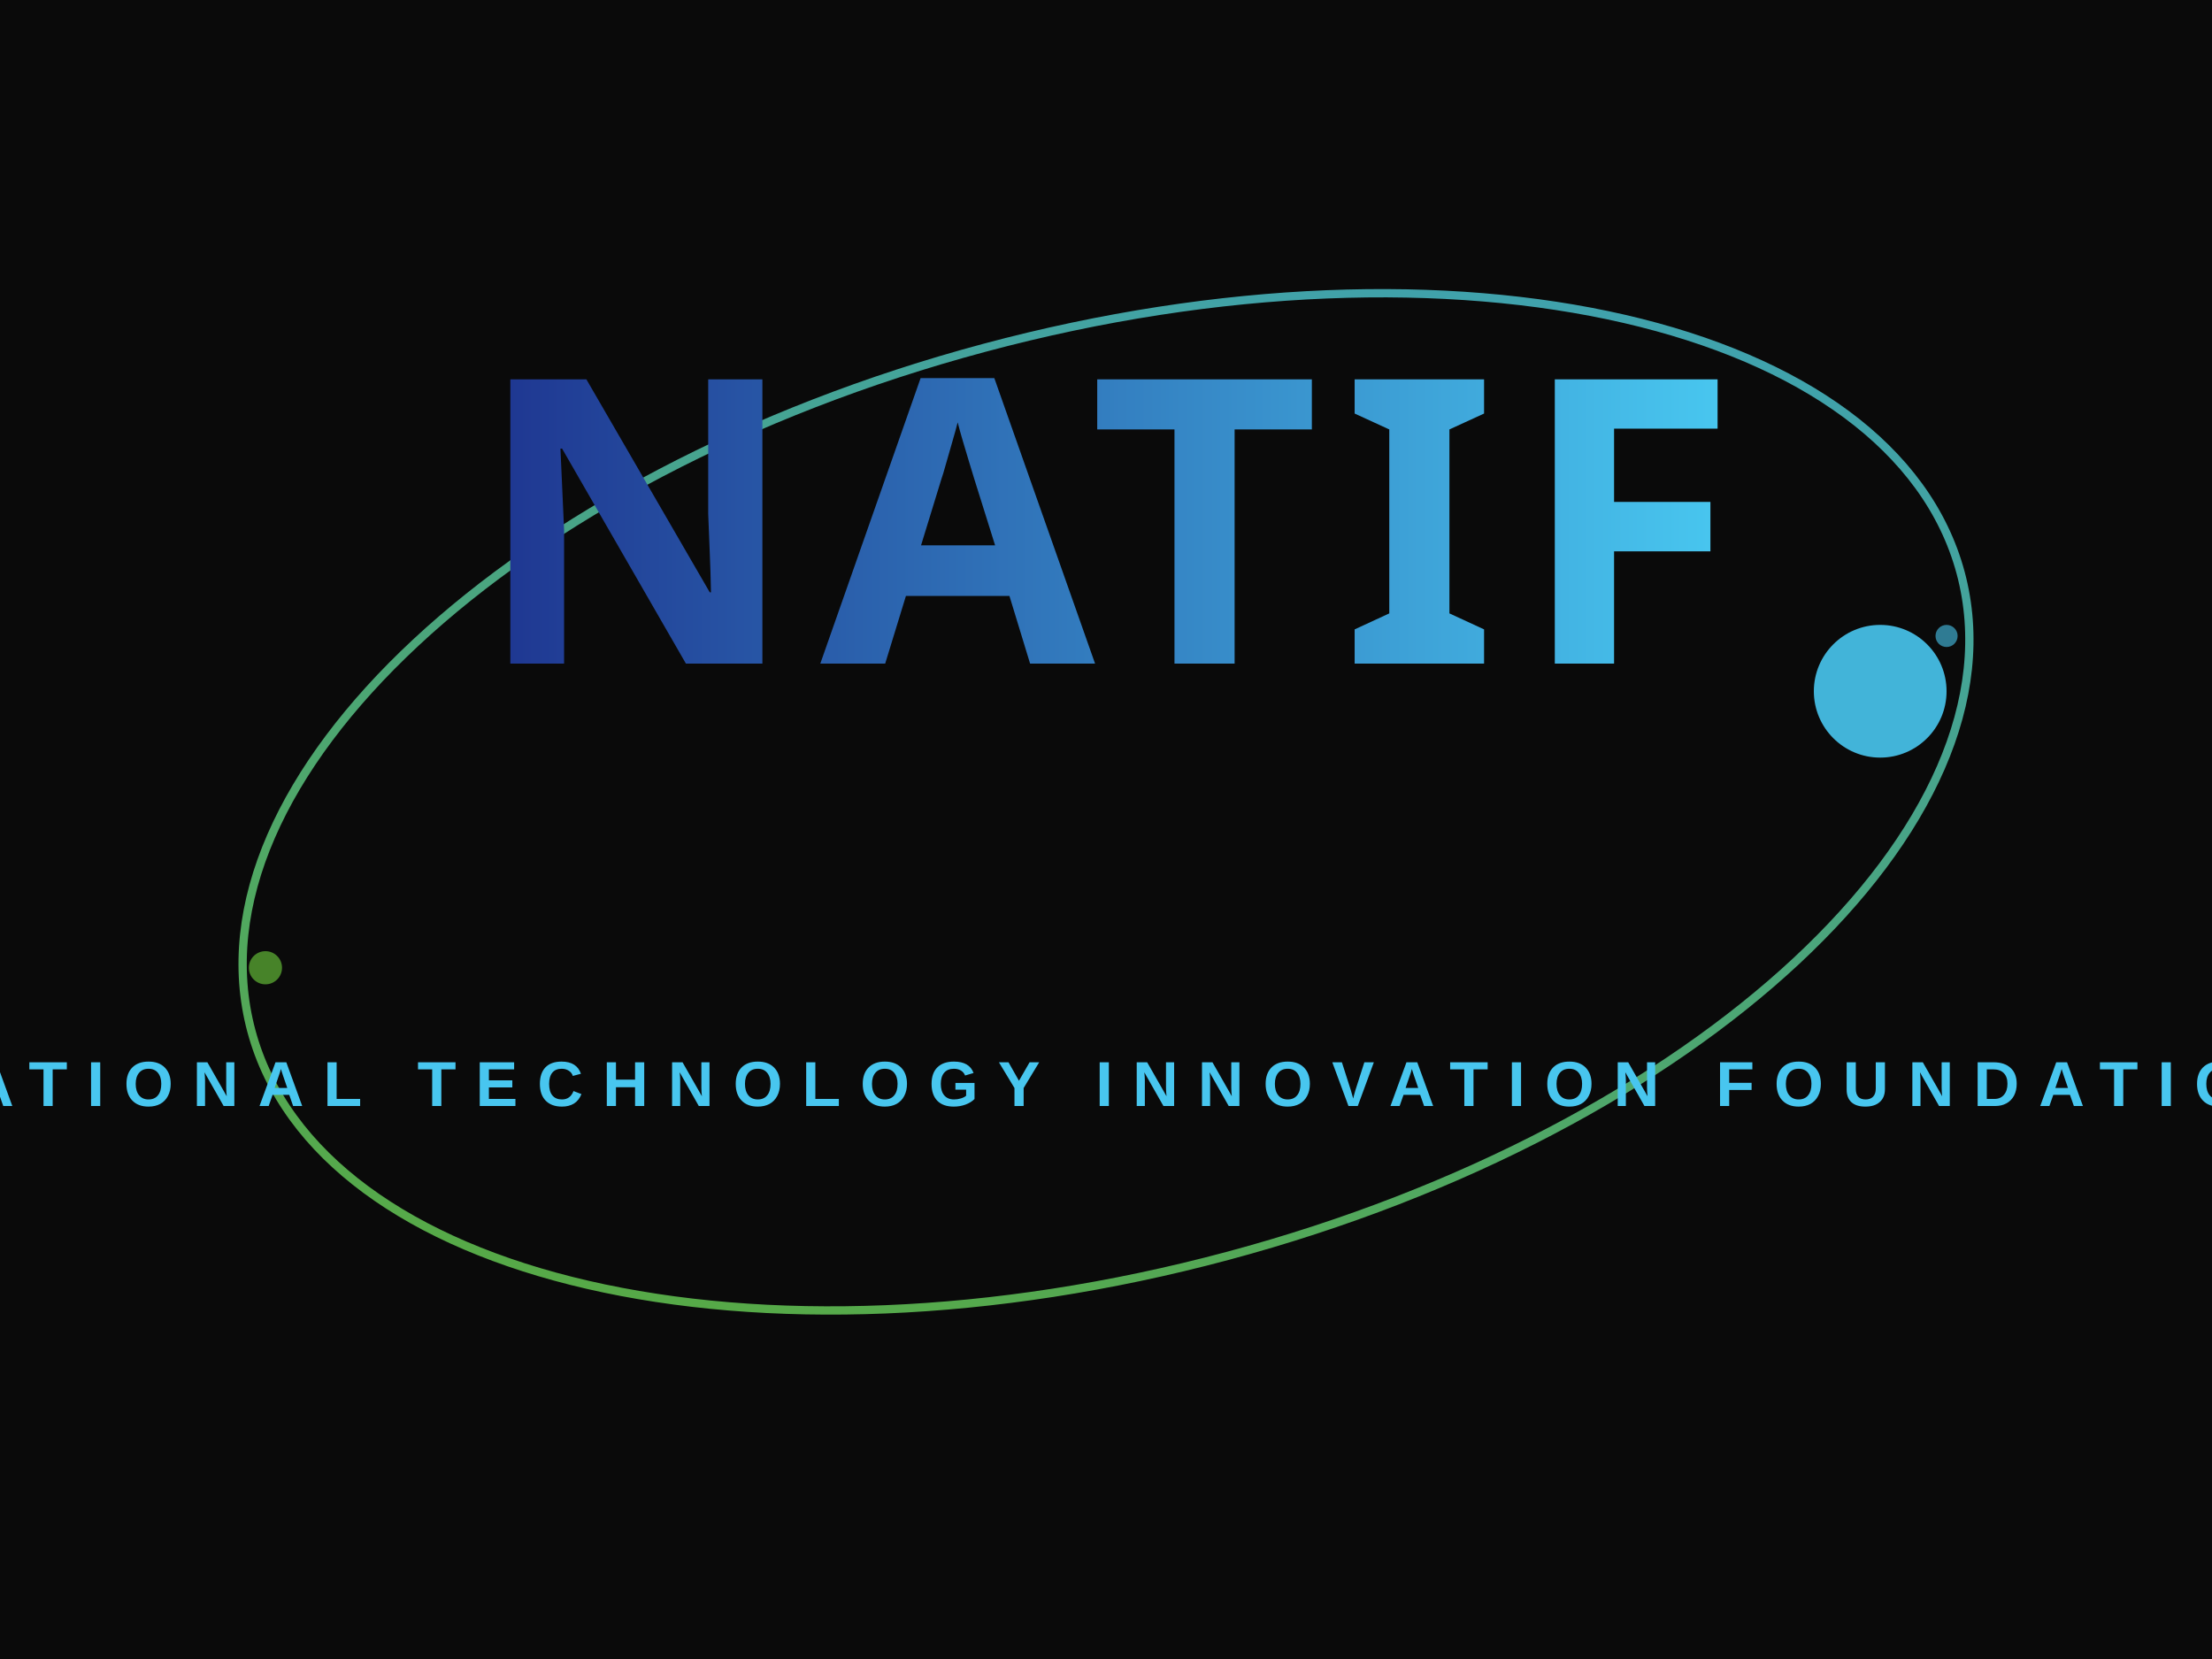
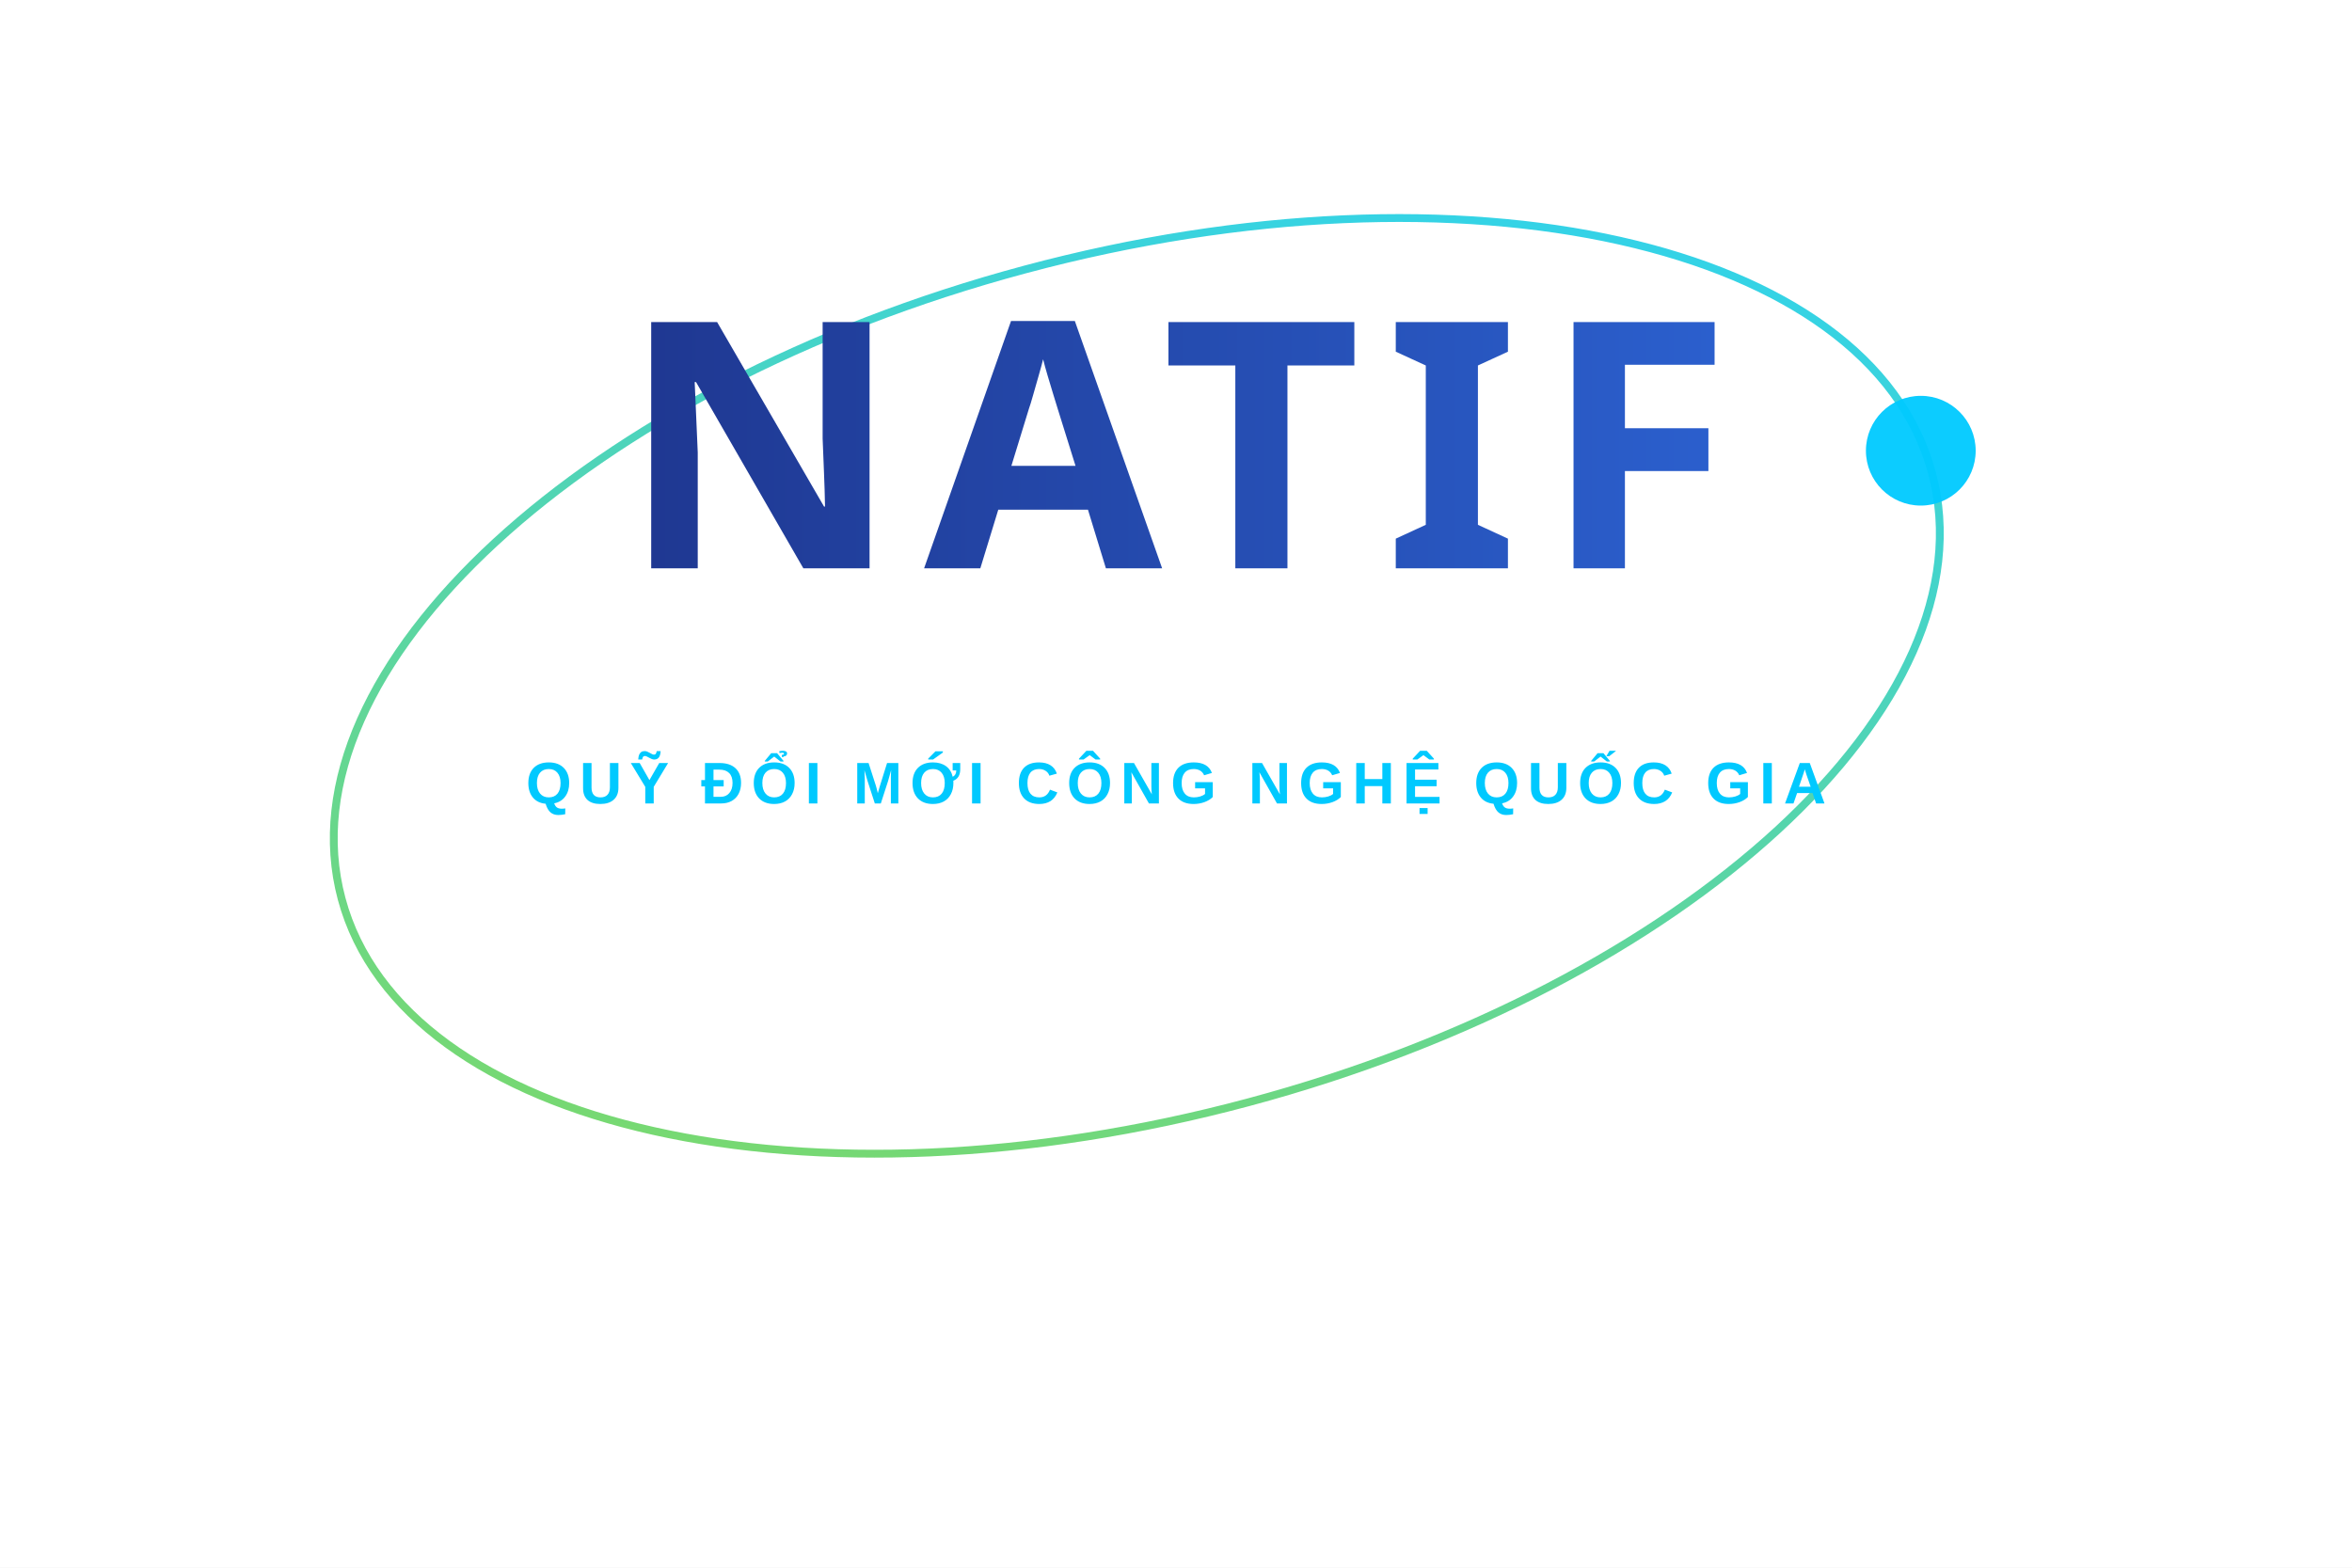
- <svg xmlns="http://www.w3.org/2000/svg" viewBox="0 0 400 300" width="400" height="300">
+ <svg xmlns="http://www.w3.org/2000/svg" viewBox="0 0 600 400" width="600" height="400">
  <defs>
    <linearGradient id="orbitGrad" x1="0%" y1="100%" x2="100%" y2="0%">
      <stop offset="0%" stop-color="#6FD33D" />
-       <stop offset="100%" stop-color="#48C6EF" />
+       <stop offset="100%" stop-color="#00C9FF" />
    </linearGradient>
    <linearGradient id="textGrad" x1="0%" y1="0%" x2="100%" y2="0%">
      <stop offset="0%" stop-color="#1f3892" />
-       <stop offset="100%" stop-color="#48C6EF" />
+       <stop offset="100%" stop-color="#2B5FCD" />
    </linearGradient>
  </defs>
-   <rect width="400" height="300" fill="#0a0a0a" />
-   <ellipse cx="200" cy="145" rx="160" ry="85" fill="none" stroke="url(#orbitGrad)" stroke-width="1.5" transform="rotate(-15, 200, 145)" opacity="0.8" />
-   <circle cx="48" cy="175" r="3" fill="#6FD33D" opacity="0.6" />
-   <circle cx="352" cy="115" r="2" fill="#48C6EF" opacity="0.6" />
-   <circle cx="340" cy="125" r="12" fill="#48C6EF" opacity="0.9" />
-   <text x="200" y="120" text-anchor="middle" font-family="'Plus Jakarta Sans', 'Arial Black', sans-serif" font-weight="900" font-size="72" fill="url(#textGrad)" letter-spacing="4">NATIF</text>
-   <text x="200" y="200" text-anchor="middle" font-family="'Plus Jakarta Sans', 'Arial', sans-serif" font-weight="700" font-size="11.5" fill="#48C6EF" letter-spacing="3.5">NATIONAL TECHNOLOGY INNOVATION FOUNDATION</text>
+   <rect width="600" height="400" fill="white" rx="0" />
+   <ellipse cx="290" cy="175" rx="210" ry="110" fill="none" stroke="url(#orbitGrad)" stroke-width="2" transform="rotate(-15, 290, 175)" opacity="0.85" />
+   <circle cx="490" cy="115" r="14" fill="#00C9FF" opacity="0.95" />
+   <text x="300" y="145" text-anchor="middle" font-family="'Plus Jakarta Sans', 'Arial Black', sans-serif" font-weight="900" font-size="88" fill="url(#textGrad)" letter-spacing="6">NATIF</text>
+   <text x="300" y="205" text-anchor="middle" font-family="'Plus Jakarta Sans', 'Arial', sans-serif" font-weight="600" font-size="15" fill="#00C9FF" letter-spacing="2">QUỸ ĐỔI MỚI CÔNG NGHỆ QUỐC GIA</text>
</svg>
